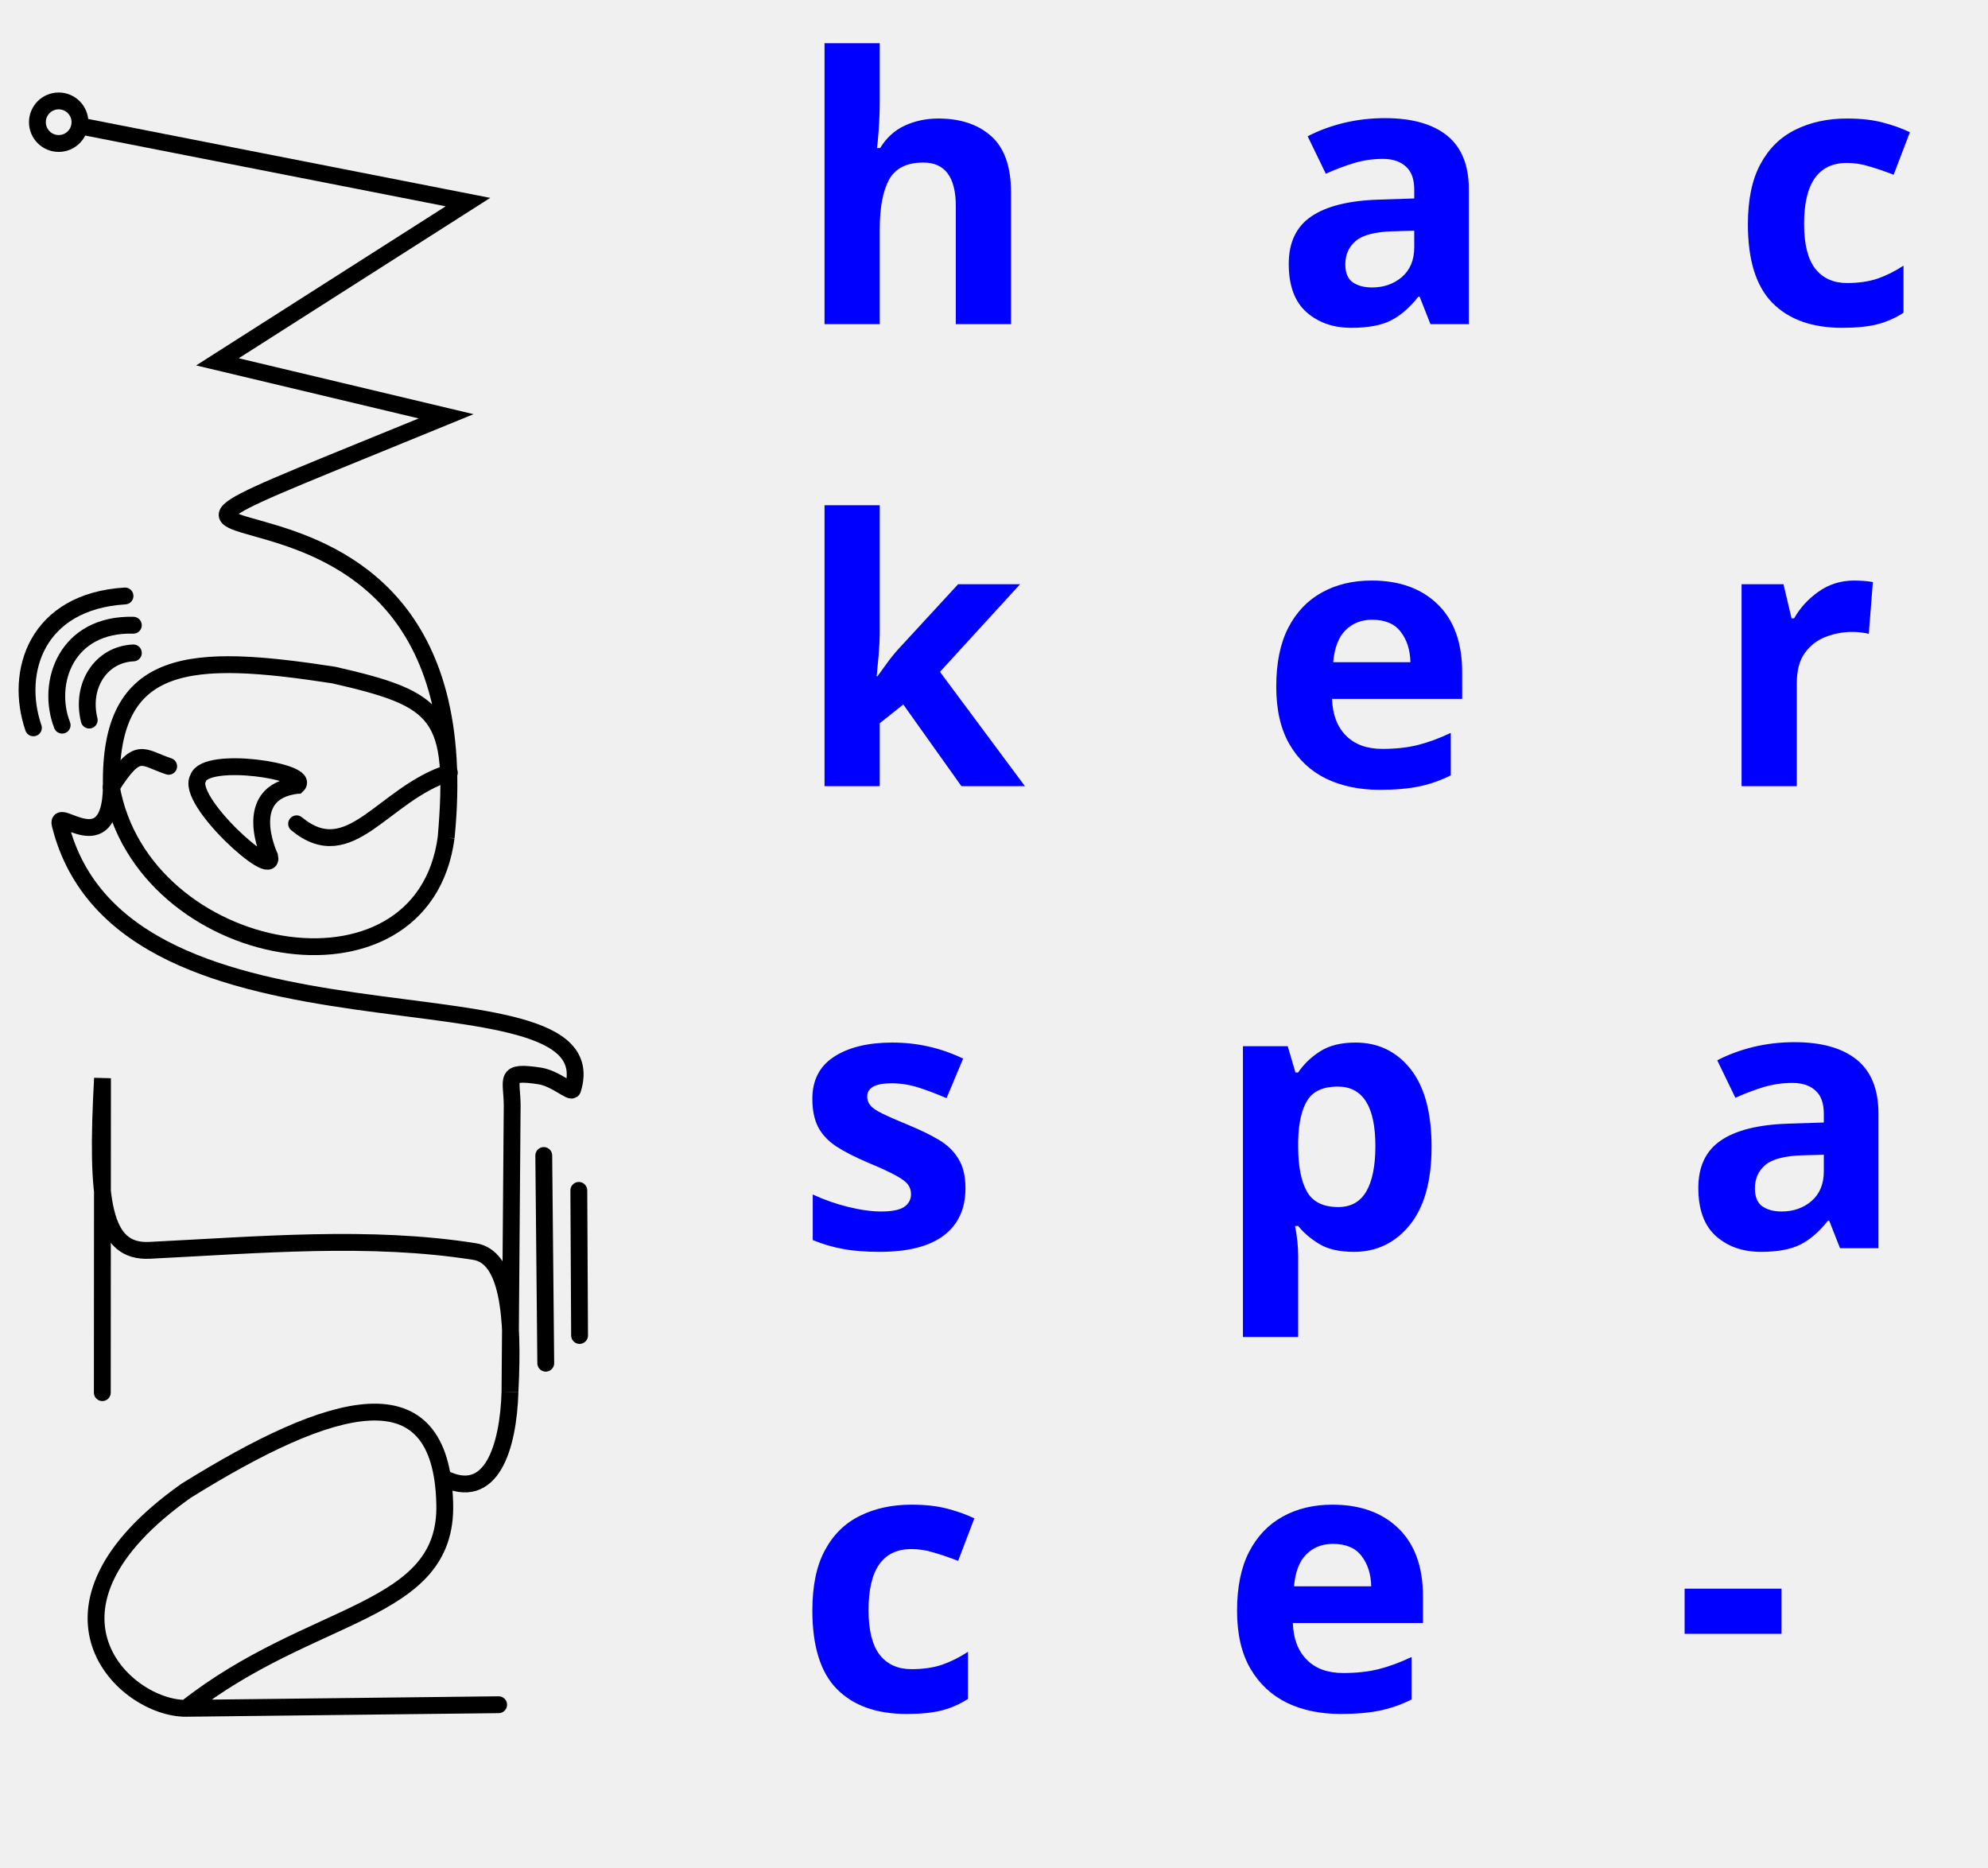
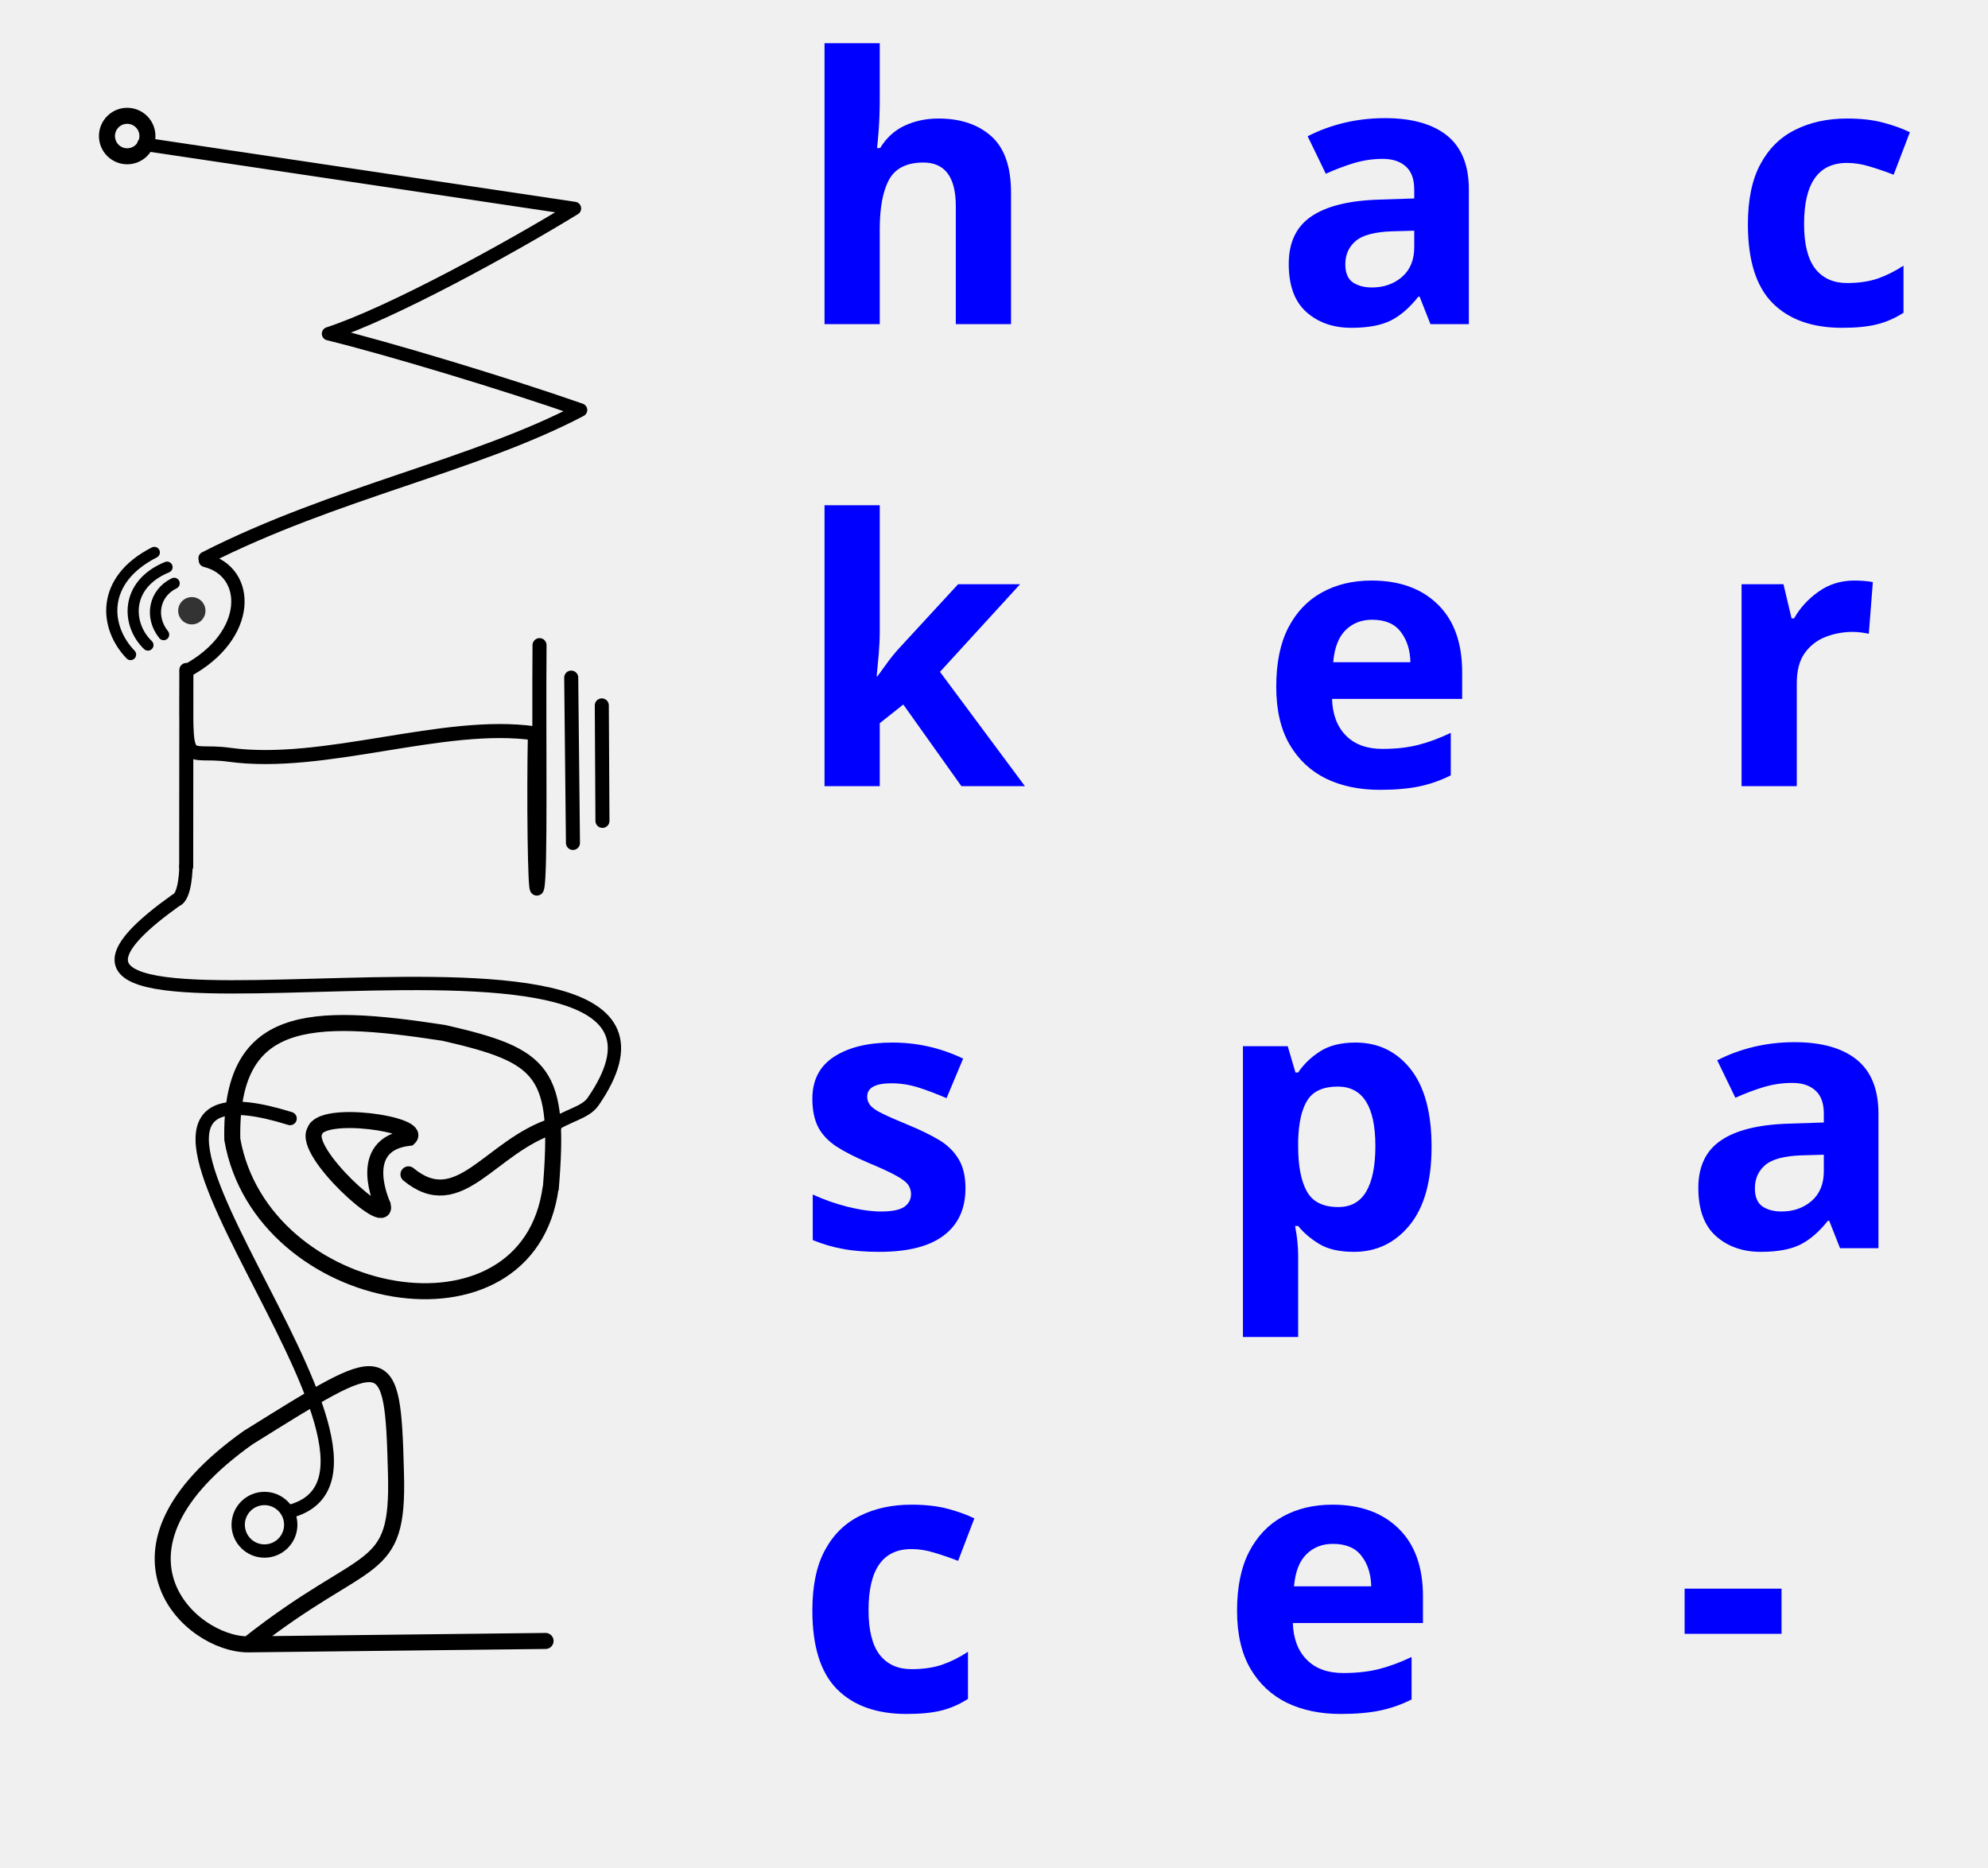
<svg xmlns="http://www.w3.org/2000/svg" width="160.894mm" height="151.13mm" viewBox="0 0 160.894 151.13" version="1.1" id="svg869">
  <defs id="defs863" />
  <g id="layer1" transform="translate(-22.36269,-13.8453)">
    <text xml:space="preserve" style="font-style:normal;font-variant:normal;font-weight:bold;font-stretch:normal;font-size:29.914px;line-height:1.25;font-family:'Space Mono';-inkscape-font-specification:'Space Mono Bold';letter-spacing:18.996px;word-spacing:0px;fill:#0000ff;fill-opacity:1;stroke:none;stroke-width:0.748" x="86.764" y="40.077" id="text911">
      <tspan id="tspan909" x="86.764" y="40.077" style="font-style:normal;font-variant:normal;font-weight:bold;font-stretch:normal;font-family:'Space Mono';-inkscape-font-specification:'Space Mono Bold';letter-spacing:18.996px;fill:#0000ff;stroke-width:0.748">hac</tspan>
      <tspan x="86.764" y="77.47" style="font-style:normal;font-variant:normal;font-weight:bold;font-stretch:normal;font-family:'Space Mono';-inkscape-font-specification:'Space Mono Bold';letter-spacing:18.996px;fill:#0000ff;stroke-width:0.748" id="tspan913">ker</tspan>
      <tspan x="86.764" y="114.863" style="font-style:normal;font-variant:normal;font-weight:bold;font-stretch:normal;font-family:'Space Mono';-inkscape-font-specification:'Space Mono Bold';letter-spacing:18.996px;fill:#0000ff;stroke-width:0.748" id="tspan915">spa</tspan>
      <tspan x="86.764" y="152.256" style="font-style:normal;font-variant:normal;font-weight:bold;font-stretch:normal;font-family:'Space Mono';-inkscape-font-specification:'Space Mono Bold';letter-spacing:18.996px;fill:#0000ff;stroke-width:0.748" id="tspan917">ce-</tspan>
    </text>
-     <path style="opacity:1;fill:#ffffff;stroke-width:1.413;stroke-miterlimit:4;stroke-dasharray:none" d="m 70.282,81.954 c -90.855,152.963 -45.428,76.481 0,0 z" id="path718" />
-     <g id="g1060" transform="matrix(1.734191,0,0,1.734191,-116.8323,-79.07449)">
-       <g id="g984">
-         <path style="opacity:1;fill:none;stroke:#000000;stroke-width:0.786;stroke-linecap:butt;stroke-linejoin:miter;stroke-miterlimit:4;stroke-dasharray:none;stroke-opacity:1" d="m 101.087,92.664 c -1.094,8.217 -14.186,5.821 -15.625,-2.353 -0.123,-6.15 3.751,-6.247 10.381,-5.227 4.95,1.131 5.728,1.784 5.244,7.58 2.174,-21.653 -24.05,-9.789 0,-19.655 L 90.413,70.467 102.104,63.012 83.974,59.454" id="path691" />
-         <path style="opacity:1;fill:none;stroke:#000000;stroke-width:0.786;stroke-linecap:round;stroke-linejoin:round;stroke-miterlimit:4;stroke-dasharray:none;stroke-opacity:1" d="m 105.735,117.197 -0.093,-9.692" id="path697" />
-         <path style="opacity:1;fill:none;stroke:#000000;stroke-width:0.786;stroke-linecap:round;stroke-linejoin:miter;stroke-miterlimit:4;stroke-dasharray:none;stroke-opacity:1" d="m 107.313,115.903 -0.035,-6.77" id="path699" />
-         <path style="opacity:1;fill:none;stroke:#000000;stroke-width:0.786;stroke-linecap:round;stroke-linejoin:miter;stroke-miterlimit:4;stroke-dasharray:none;stroke-dashoffset:0;stroke-opacity:1" d="m 101.236,89.639 c -3.131,1.002 -4.623,4.451 -7.129,2.386" id="path703" />
-         <circle style="opacity:1;fill:none;stroke:#000000;stroke-width:0.786;stroke-miterlimit:4;stroke-dasharray:none;stroke-opacity:1" id="path4566" cx="-59.284" cy="83.004" r="0.993" transform="rotate(-90)" />
-         <path style="fill:none;stroke:#000000;stroke-width:0.786;stroke-linecap:butt;stroke-linejoin:miter;stroke-miterlimit:4;stroke-dasharray:none;stroke-opacity:1" d="m 94.138,90.231 c 0.688,-0.649 -4.289,-1.405 -4.625,-0.335 -0.622,1.026 3.615,4.837 3.338,3.655 0,0 -1.421,-3.004 1.286,-3.32 z" id="path4587" />
-         <path style="fill:none;stroke:#000000;stroke-width:0.786;stroke-linecap:round;stroke-linejoin:miter;stroke-miterlimit:4;stroke-dasharray:none;stroke-dashoffset:0;stroke-opacity:1" d="M 88.137,89.342 C 86.891,88.933 86.708,88.344 85.462,90.311" id="path4589" />
-         <path style="fill:none;stroke:#000000;stroke-width:0.786;stroke-linecap:round;stroke-linejoin:miter;stroke-miterlimit:4;stroke-dasharray:none;stroke-opacity:1" d="m 88.943,133.303 c 5.878,-4.645 12.229,-4.368 12.077,-9.561 -0.159,-6.318 -5.244,-4.836 -12.077,-0.587 -7.811,5.538 -2.852,10.161 0,10.148 l 14.593,-0.168" id="path850" />
-         <path style="fill:none;stroke:#000000;stroke-width:0.786;stroke-linecap:round;stroke-linejoin:miter;stroke-miterlimit:4;stroke-dasharray:none;stroke-opacity:1" d="m 85.04,118.571 0.009,-14.672 c -0.317,5.823 0.014,8.139 2.203,8.031 5.136,-0.255 10.281,-0.716 15.162,0.057 1.55,0.246 1.839,2.906 1.651,6.546 l 0.103,-13.368 c -0.008,-1.257 -0.421,-1.634 1.288,-1.372 0.744,0.114 1.472,0.827 1.535,0.626 1.942,-6.248 -21.003,-0.619 -23.919,-12.365 -0.215,-0.865 2.338,1.768 2.389,-1.744" id="path854" />
-         <path style="fill:none;stroke:#000000;stroke-width:0.786;stroke-linecap:butt;stroke-linejoin:miter;stroke-miterlimit:4;stroke-dasharray:none;stroke-dashoffset:0;stroke-opacity:1" d="m 100.918,122.538 c 2.307,1.2 3.069,-1.469 3.148,-4.004" id="path864" />
-         <path style="fill:none;stroke:#000000;stroke-width:0.786;stroke-linecap:round;stroke-linejoin:miter;stroke-miterlimit:4;stroke-dasharray:none;stroke-opacity:1" d="m 84.429,87.186 c -0.398,-1.607 0.548,-3.069 2.06,-3.135" id="path876" />
-         <path style="fill:none;stroke:#000000;stroke-width:0.786;stroke-linecap:round;stroke-linejoin:miter;stroke-miterlimit:4;stroke-dasharray:none;stroke-opacity:1" d="m 83.165,87.422 c -0.764,-1.957 0.177,-4.746 3.323,-4.664" id="path876-3" />
-         <path style="fill:none;stroke:#000000;stroke-width:0.786;stroke-linecap:round;stroke-linejoin:miter;stroke-miterlimit:4;stroke-dasharray:none;stroke-opacity:1" d="m 81.824,87.547 c -0.896,-2.62 0.149,-5.899 4.275,-6.154" id="path876-3-6" />
-       </g>
+     <g id="g4774" transform="matrix(0,-1.012811,1.012811,0,-172.434,204.6304)">
+       <path id="path691-8-0" d="m 93.495,236.338 c -13.379,-1.782 -9.478,-23.098 3.832,-25.442 10.014,-0.201 10.171,6.108 8.511,16.903 -1.841,8.059 -3.092,9.327 -12.53,8.539" style="opacity:1;fill:none;stroke:#000000;stroke-width:1.28;stroke-linecap:butt;stroke-linejoin:miter;stroke-miterlimit:4;stroke-dasharray:none;stroke-opacity:1" />
+       <path id="path697-7-3" d="m 121.017,238.117 13.21,-0.139" style="opacity:1;fill:none;stroke:#000000;stroke-width:1.122;stroke-linecap:round;stroke-linejoin:round;stroke-miterlimit:4;stroke-dasharray:none;stroke-opacity:1" />
+       <path id="path699-9-6" d="m 122.78,240.474 9.227,-0.052" style="opacity:1;fill:none;stroke:#000000;stroke-width:1.122;stroke-linecap:round;stroke-linejoin:miter;stroke-miterlimit:4;stroke-dasharray:none;stroke-opacity:1" />
+       <path id="path703-2-1" d="m 98.42,236.579 c -1.632,-5.099 -7.247,-7.528 -3.886,-11.607" style="opacity:1;fill:none;stroke:#000000;stroke-width:1.28;stroke-linecap:round;stroke-linejoin:miter;stroke-miterlimit:4;stroke-dasharray:none;stroke-dashoffset:0;stroke-opacity:1" />
+       <circle r="1.617" cy="202.497" cx="177.501" id="path4566-0-0" style="opacity:1;fill:none;stroke:#000000;stroke-width:1.28;stroke-miterlimit:4;stroke-dasharray:none;stroke-opacity:1" />
+       <path id="path4587-2-6" d="m 97.456,225.022 c 1.056,1.12 2.288,-6.984 0.546,-7.53 -1.671,-1.012 -7.876,5.886 -5.951,5.436 0,0 4.892,-2.314 5.405,2.094 z" style="fill:none;stroke:#000000;stroke-width:1.28;stroke-linecap:butt;stroke-linejoin:miter;stroke-miterlimit:4;stroke-dasharray:none;stroke-opacity:1" />
+       <path id="path850-7-3" d="m 56.978,212.166 c 7.564,9.57 5.241,12.054 13.697,11.807 10.287,-0.259 9.745,-0.682 2.827,-11.807 -9.017,-12.719 -16.544,-4.644 -16.524,0 l 0.273,23.762" style="fill:none;stroke:#000000;stroke-width:1.28;stroke-linecap:round;stroke-linejoin:miter;stroke-miterlimit:4;stroke-dasharray:none;stroke-opacity:1" />
+       <path id="path854-5-2" d="m 119.144,207.211 15.694,0.014 c -8.268,-0.01 -6.262,-0.31 -6.775,3.423 -1.046,7.607 2.762,17.14 1.708,24.429 -4.937,-0.105 -13.054,-0.016 -12.36,0.18 1.076,0.305 11.821,0.125 19.41,0.189" style="fill:none;stroke:#000000;stroke-width:1.122;stroke-linecap:round;stroke-linejoin:round;stroke-miterlimit:4;stroke-dasharray:none;stroke-opacity:1" />
+       <path id="path876-2-0" d="m 137.66,205.409 c 1.416,-1.133 3.322,-0.757 4.102,0.841" style="fill:none;stroke:#000000;stroke-width:0.89;stroke-linecap:round;stroke-linejoin:miter;stroke-miterlimit:4;stroke-dasharray:none;stroke-opacity:1" />
+       <path id="path876-3-2-6" d="m 136.827,204.154 c 1.593,-1.679 4.821,-1.891 6.225,1.527" style="fill:none;stroke:#000000;stroke-width:0.89;stroke-linecap:round;stroke-linejoin:miter;stroke-miterlimit:4;stroke-dasharray:none;stroke-opacity:1" />
+       <path id="path876-3-6-8-1" d="m 136.069,202.767 c 2.192,-2.112 5.959,-2.427 8.162,1.898" style="fill:none;stroke:#000000;stroke-width:0.89;stroke-linecap:round;stroke-linejoin:miter;stroke-miterlimit:4;stroke-dasharray:none;stroke-opacity:1" />
+       <path id="path2319-5" d="m 143.765,208.72 c 5.257,10.329 7.395,21.54 11.845,30.007 2.158,-6.173 4.948,-15.478 6.095,-20.146 1.653,5.036 6.813,14.436 10.011,19.658 l 5.134,-34.413" style="fill:none;stroke:#000000;stroke-width:1.065;stroke-linecap:round;stroke-linejoin:round;stroke-miterlimit:4;stroke-dasharray:none;stroke-opacity:1" />
+       <path id="path2323-5" d="m 67.596,215.471 c 3.33,12.852 37.915,-20.873 31.399,0.044" style="fill:none;stroke:#000000;stroke-width:1.065;stroke-linecap:round;stroke-linejoin:round;stroke-miterlimit:4;stroke-dasharray:none;stroke-opacity:1" />
+       <path id="path2325-4" d="m 98.334,236.358 c 0.909,1.248 1.101,2.74 2.01,3.368 19.141,13.209 0.444,-55.29 16.094,-33.331 0.253,0.764 2.645,0.817 2.895,0.79" style="fill:none;stroke:#000000;stroke-width:1.065;stroke-linecap:butt;stroke-linejoin:miter;stroke-miterlimit:4;stroke-dasharray:none;stroke-opacity:1" />
+       <path id="path2327-7" d="m 134.748,207.214 c 2.817,5.273 7.945,5.177 8.843,1.531" style="fill:none;stroke:#000000;stroke-width:1.065;stroke-linecap:round;stroke-linejoin:round;stroke-miterlimit:4;stroke-dasharray:none;stroke-opacity:1" />
+       <circle r="1.091" cy="207.661" cx="139.57" id="path2329-6" style="fill:#333333;fill-opacity:1;stroke:none;stroke-width:1.597;stroke-linecap:round;stroke-linejoin:round;stroke-miterlimit:4;stroke-dasharray:none;stroke-dashoffset:0;stroke-opacity:1" />
+       <circle r="2.1" cy="213.466" cx="66.535" id="path4612" style="fill:none;fill-opacity:1;stroke:#000000;stroke-width:1.065;stroke-linecap:round;stroke-linejoin:round;stroke-miterlimit:4;stroke-dasharray:none;stroke-dashoffset:0;stroke-opacity:1" />
    </g>
-     <path style="opacity:1;fill:#ffffff;stroke-width:1.413;stroke-miterlimit:4;stroke-dasharray:none" d="m 71.416,80.491 c -91.611,153.938 -45.806,76.969 0,0 z" id="path723" />
  </g>
</svg>
